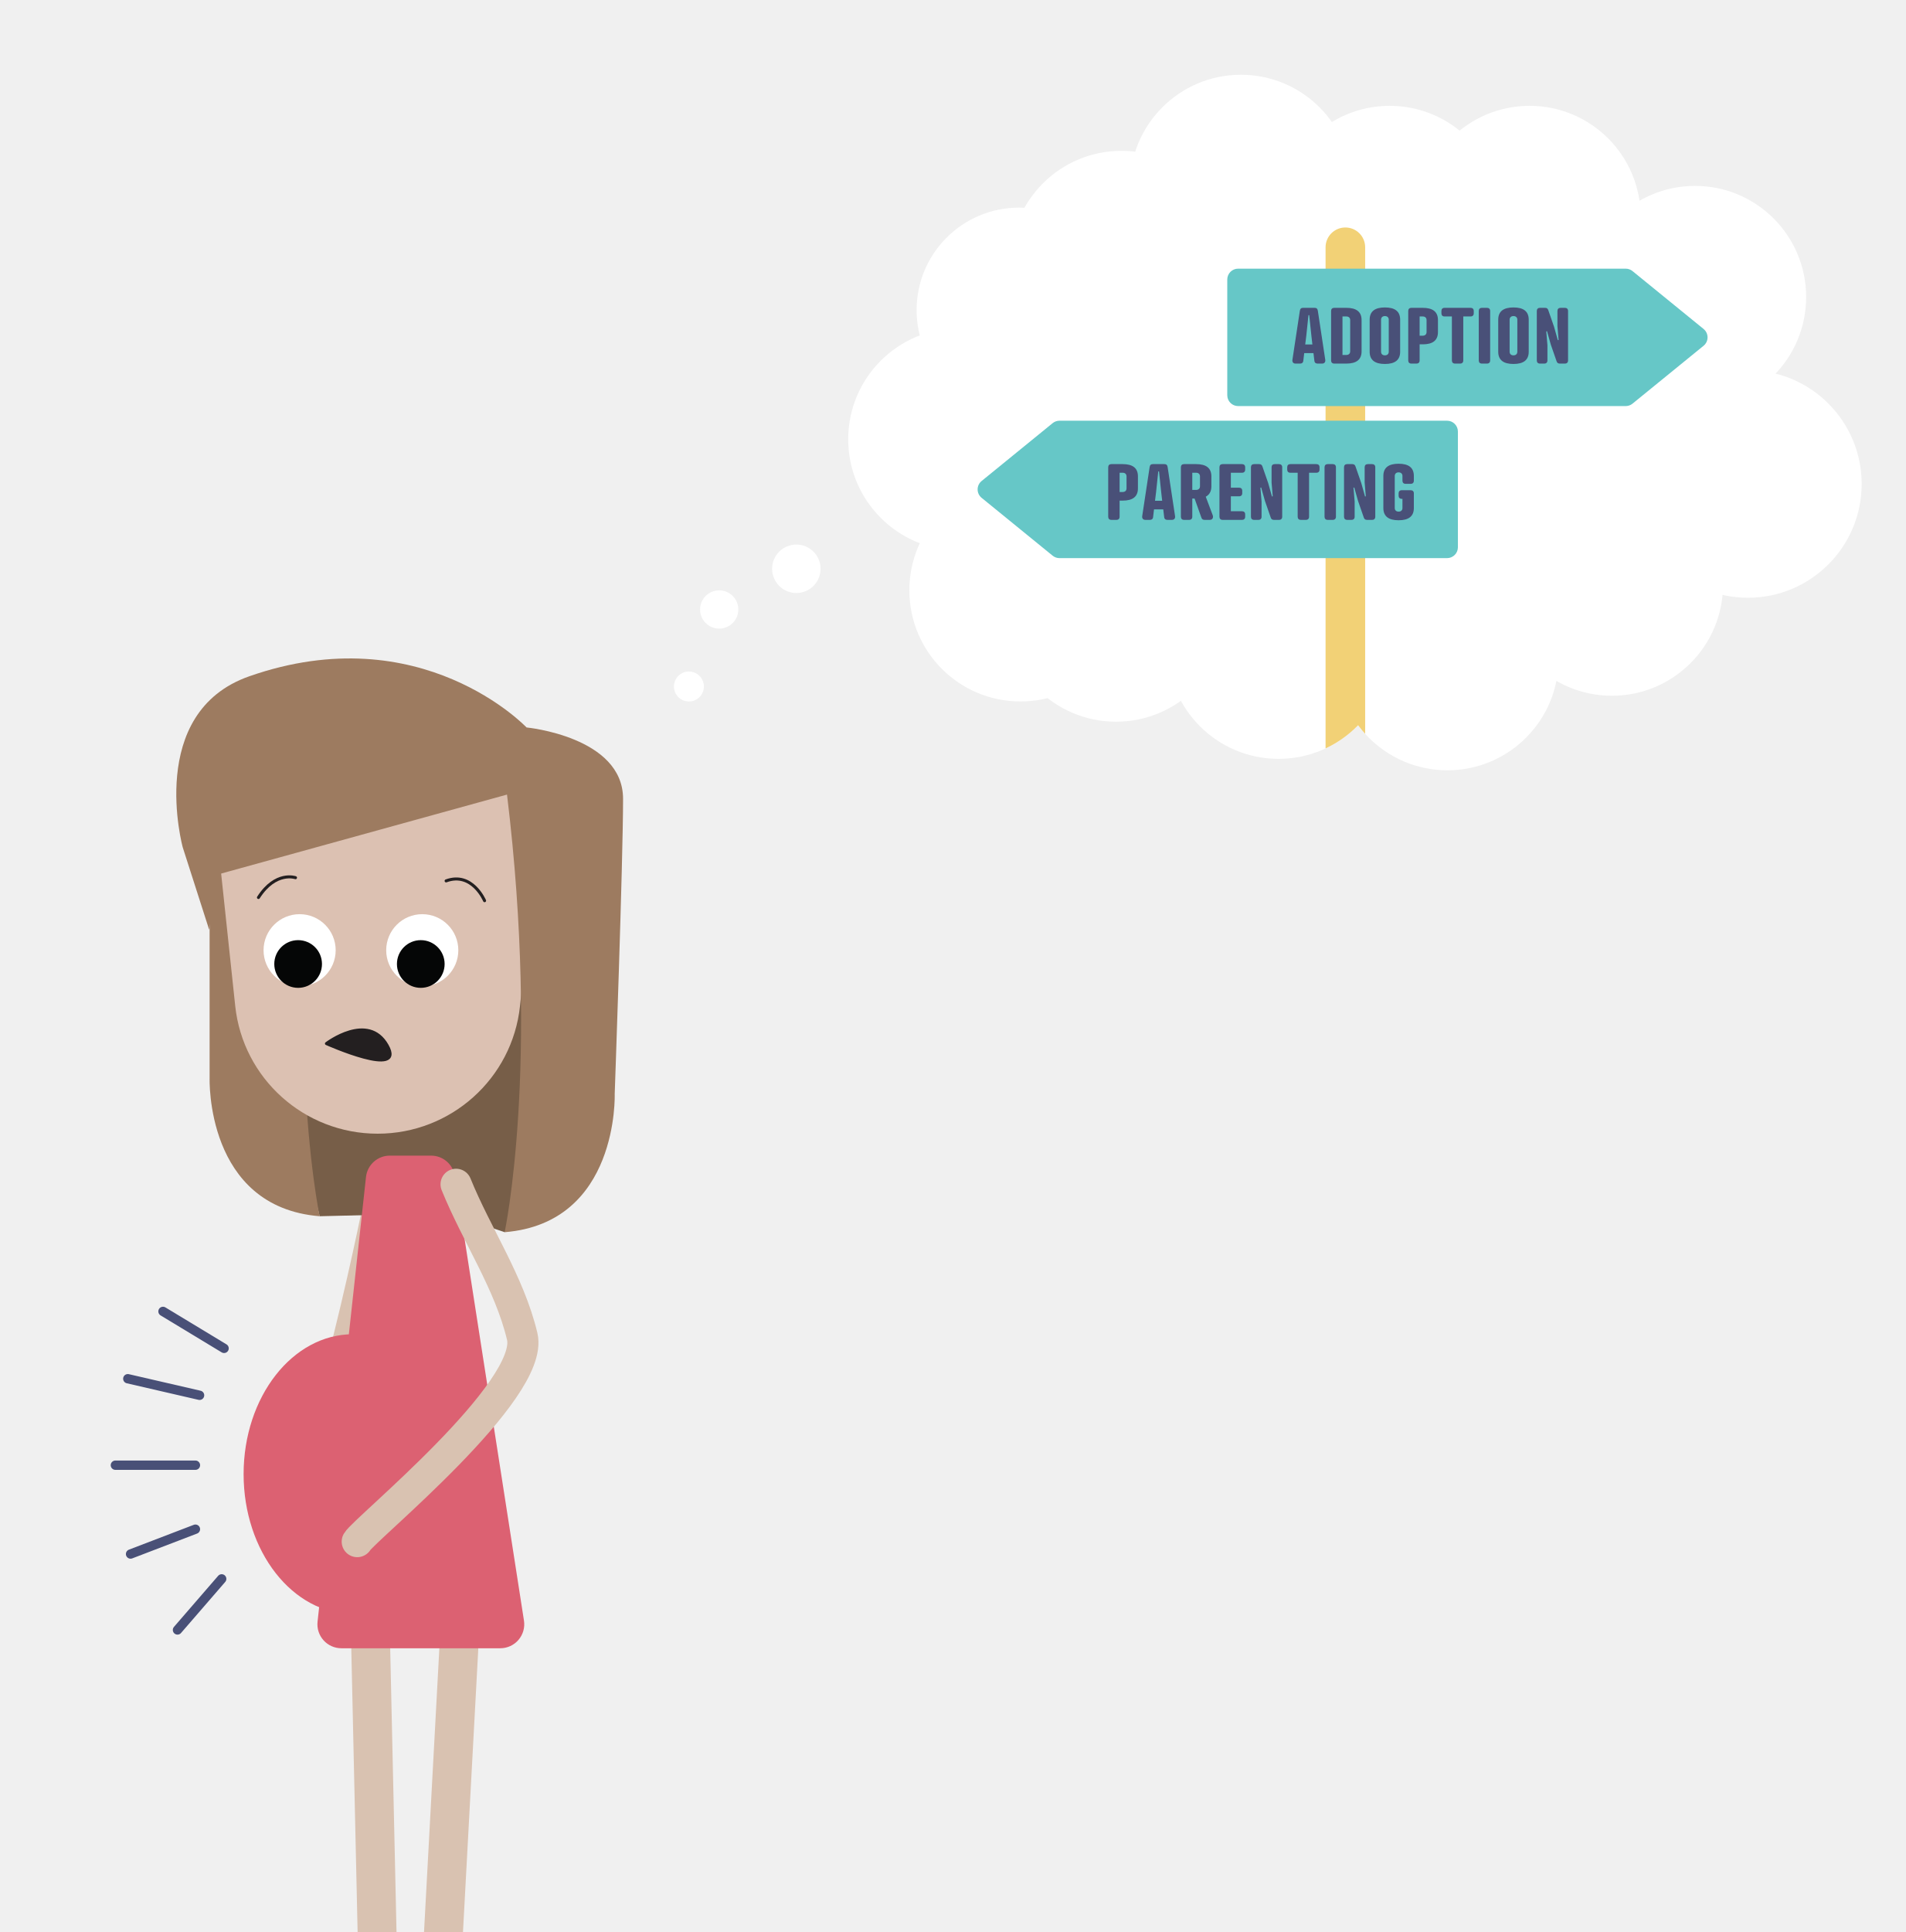
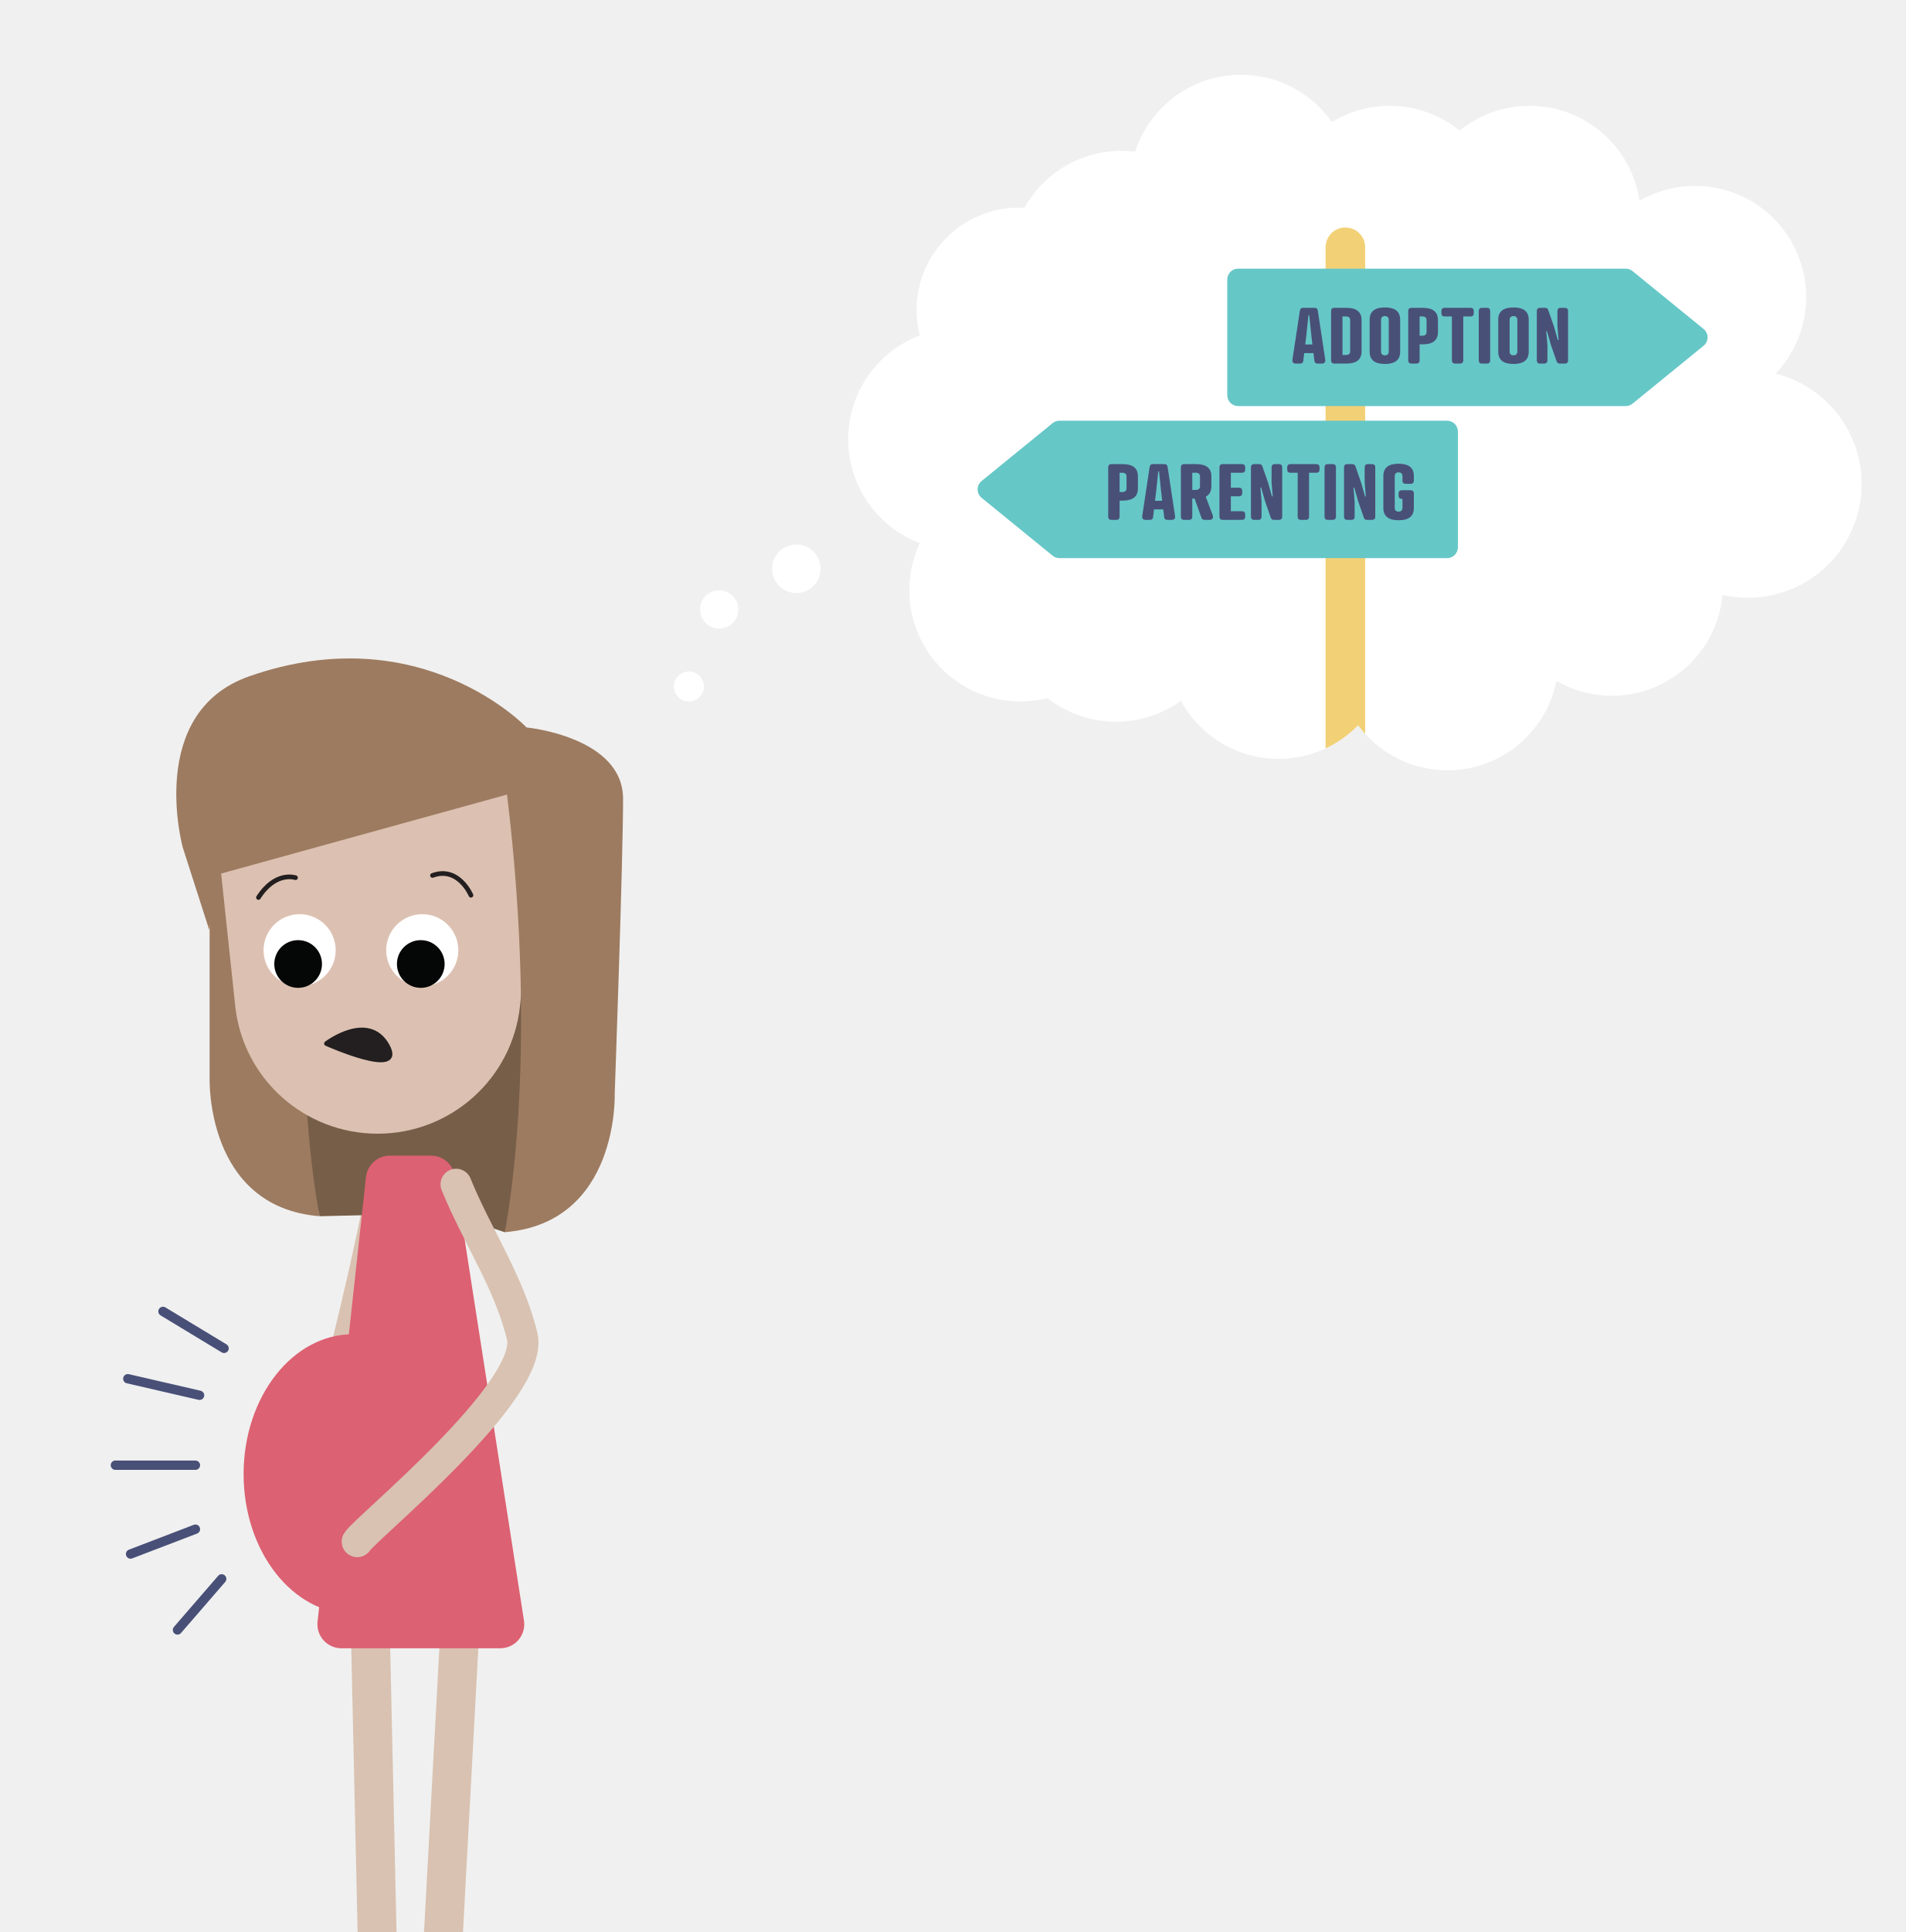
<svg xmlns="http://www.w3.org/2000/svg" viewBox="0 0 4897.512 4965.011" class="gabby">
  <defs>
    <style>
- 			.a,.b,.d,.e,.o,.p{fill:none;}.b{stroke:#495077;stroke-width:24px;}.b,.d,.e,.n,.o,.p{stroke-linecap:round;}.b,.d,.e,.p{stroke-miterlimit:10;}.c{clip-path:url(#a);}.d,.e,.p{stroke:#d9c2b1;}.d{stroke-width:80px;}.e{stroke-width:100px;}.f{clip-path:url(#b);}.g{clip-path:url(#c);}.h{fill:#775e48;}.i{fill:#9d7b60;}.j{fill:#dcc1b2;}.k{fill:#dc6172;}.l{fill:#fff;}.m{fill:#050606;}.n{fill:#231f20;}.n,.o{stroke:#231f20;stroke-linejoin:round;stroke-width:7.77px;}.p{stroke-width:80px;}.q{clip-path:url(#d);}.r{fill:#f2d176;}.s{fill:#66c7c7;}.t{fill:#495078;}
+ 			.a,.b,.d,.e,.o,.p{fill:none;}.b{stroke:#495077;stroke-width:24px;}.b,.d,.e,.n,.o,.p{stroke-linecap:round;}.b,.d,.e,.p{stroke-miterlimit:10;}.c{clip-path:url(#a);}.d,.e,.p{stroke:#d9c2b1;}.d{stroke-width:80px;}.e{stroke-width:100px;}.f{clip-path:url(#b);}.g{clip-path:url(#c);}.h{fill:#775e48;}.i{fill:#9d7b60;}.j{fill:#dcc1b2;}.k{fill:#dc6172;}.l{fill:#fff;}.m{fill:#050606;}.n{fill:#231f20;}.n,.o{stroke:#231f20;stroke-linejoin:round;stroke-width:12px;}.p{stroke-width:80px;}.q{clip-path:url(#d);}.r{fill:#f2d176;}.s{fill:#66c7c7;}.t{fill:#495078;}.lrg-lead{transform-origin:2047px 1462px;}.small-lead{transform-origin:1771px 1764px;}.med-lead{transform-origin:1849px 1566px;}.cloud{transform-origin:3486px 1129px;}.belly.bounce{transform-origin:907px 3788px;}.mouth{transform-origin:995px 2687px;}.gabby-eyes{transform-origin:928px 2442px;}.choicepost{transform-origin:3500px 1695px;}.adoptionsign{transform-origin:3500px 1695px;}.parentingsign{transform-origin:3500px 1695px;}
		</style>
    <clipPath id="a">
      <rect class="a" x="67.891" y="1316.061" width="1829.817" height="4012.951" transform="translate(1965.6 6645.072) rotate(-180)" />
    </clipPath>
    <clipPath id="b">
      <polygon class="a" points="81.495 3499.898 1957.86 3162.626 1957.86 953.376 81.495 1290.649 81.495 3499.898" />
    </clipPath>
    <clipPath id="c">
      <polygon class="a" points="71.682 3505.209 1948.047 3167.937 1948.047 958.688 71.682 1295.96 71.682 3505.209" />
    </clipPath>
    <clipPath id="d">
      <path class="a" d="M4564.118,960.156A284.589,284.589,0,0,0,4642.81,763.389c0-157.757-127.888-285.646-285.646-285.646a284.21,284.21,0,0,0-142.739,38.261c-20.162-138.017-138.98-244.01-282.592-244.01a284.407,284.407,0,0,0-179.819,63.752,285.641,285.641,0,0,0-328.391-22.108c-51.686-73.479-137.072-121.541-233.734-121.541-127.098,0-234.755,83.034-271.82,197.797a287.877,287.877,0,0,0-35.312-2.251c-107.155,0-200.475,59.039-249.351,146.328q-6.921-.36-13.93-.371c-145.407,0-263.282,117.875-263.282,263.282a263.736,263.736,0,0,0,8.13,65.11c-107.529,40.993-183.949,145.016-183.949,266.941,0,121.98,76.486,226.042,184.091,266.996a284.468,284.468,0,0,0-26.93,121.101c0,157.758,127.888,285.646,285.646,285.646a286.145,286.145,0,0,0,69.778-8.621,285.336,285.336,0,0,0,342.559,6.86c48.412,88.907,142.672,149.245,251.03,149.245a284.726,284.726,0,0,0,204.542-86.349,285.207,285.207,0,0,0,229.61,115.742c138.628,0,254.155-98.766,280.144-229.762a284.224,284.224,0,0,0,142.642,38.206c148.853,0,271.057-113.875,284.385-259.251a293.067,293.067,0,0,0,65.284,7.408c161.465,0,292.358-130.893,292.358-292.358C4785.512,1106.81,4691.283,991.871,4564.118,960.156Z" />
    </clipPath>
  </defs>
  <g class="belly-emphasis">
    <line class="b" x1="512.994" y1="3585.734" x2="328.532" y2="3543.166" />
    <line class="b" x1="502.352" y1="3765.381" x2="296.606" y2="3765.381" />
    <line class="b" x1="502.352" y1="3929.826" x2="335.627" y2="3993.678" />
    <line class="b" x1="576.014" y1="3465.124" x2="418.989" y2="3370.15" />
    <line class="b" x1="569.85" y1="4057.529" x2="456.236" y2="4188.78" />
  </g>
  <g class="c">
    <path class="d" d="M981.262,3058.507S843.334,3767.853,725.11,3940.264" />
    <line class="e" x1="1179.459" y1="4235.824" x2="1137.738" y2="5007.669" />
    <g class="f">
      <g class="g">
        <polygon class="h" points="1297.245 3166.582 1152.074 3117.592 821.705 3125.569 759.361 2867.781 1222.306 2641.794 1332.922 2378.762 1514.047 2378.762 1498.251 2772.672 1458.613 3002.362 1297.245 3166.582" />
        <path class="i" d="M538.823,2239.494c17.325,5.934,46.307-68.268,63.513-33.554,65.102,131.345,117.597,513.296,180.561,543.144,10.095,241.875,38.807,376.485,38.807,376.485-294.197-23.677-282.882-355.144-282.882-355.144Z" />
        <path class="j" d="M970.677,2913.459h.001c188.254,0,346.163-141.574,366.009-328.145l27.638-259.833c2.091-391.732-147.383-405.482-366.009-405.482H789.307c-136.478,0-242.87,117.866-228.483,253.124l43.844,412.191C624.514,2771.885,782.423,2913.459,970.677,2913.459Z" />
        <path class="i" d="M1297.245,3166.582s90.924-426.173,6.06-1124.623L560.292,2247.193,537.661,2389.251,469.77,2177.644s-95.393-346.412,171.043-439.668c441.933-154.683,712.727,131.499,712.727,131.499s248.085,23.676,248.085,183.491-21.498,758.471-21.498,758.471S1591.442,3142.906,1297.245,3166.582Z" />
      </g>
    </g>
    <line class="e" x1="953.004" y1="4236.119" x2="970.76" y2="5031.617" />
    <path class="k" d="M877.51,4235.824h408.527a61.584,61.584,0,0,0,60.852-71.055L1169.017,3021.952a61.584,61.584,0,0,0-60.852-52.113H1002.02a61.584,61.584,0,0,0-61.222,54.914L816.288,4167.57A61.584,61.584,0,0,0,877.51,4235.824Z" />
-     <ellipse class="l eye-white" cx="1085.448" cy="2442.016" rx="92.692" ry="92.692" />
-     <ellipse class="m eye-iris" cx="1081.628" cy="2477.361" rx="61.304" ry="61.304" />
-     <ellipse class="l eye-white" cx="770.181" cy="2442.016" rx="92.692" ry="92.692" />
-     <ellipse class="m eye-iris" cx="766.361" cy="2477.361" rx="61.304" ry="61.304" />
+     <g class="gabby-eyes">
+       <ellipse class="l eye-white left" cx="1085.448" cy="2442.016" rx="92.692" ry="92.692" />
+       <ellipse class="m eye-iris left" cx="1081.628" cy="2477.361" rx="61.304" ry="61.304" />
+       <ellipse class="l eye-white right" cx="770.181" cy="2442.016" rx="92.692" ry="92.692" />
+       <ellipse class="m eye-iris right" cx="766.361" cy="2477.361" rx="61.304" ry="61.304" />
+     </g>
    <path class="n mouth" d="M995.239,2686.869c48.553,86.305-156.088-5.024-156.088-5.024S946.328,2599.928,995.239,2686.869Z" />
-     <path class="o" d="M1245.625,2314.679s-31.902-75.532-98.872-50.902" />
+     <path class="o" d="M1210.625,2300.679s-31.902-75.532-98.872-50.902" />
    <path class="o" d="M759.592,2255.567s-50.902-18.073-95.236,50.897" />
    <ellipse class="k belly bounce" cx="907.196" cy="3788.337" rx="281" ry="359.521" />
    <path class="p" d="M1172.373,3043.512c53.255,131.482,136.682,251.648,169.979,390.815,33.302,139.185-406.067,496.024-424.034,527.426" />
  </g>
  <circle class="l lrg-lead" cx="2047.041" cy="1461.699" r="62.269" />
  <circle class="l med-lead" cx="1848.734" cy="1566.292" r="49.149" />
  <circle class="l small-lead" cx="1770.894" cy="1764.236" r="38.498" />
  <g class="cloud">
    <ellipse class="l" cx="3486.093" cy="1128.932" rx="1084.026" ry="663.668" />
    <circle class="l" cx="2619.474" cy="796.881" r="263.282" />
    <circle class="l" cx="4357.163" cy="763.389" r="285.646" />
    <circle class="l" cx="4493.154" cy="1243.795" r="292.358" />
    <circle class="l" cx="2882.756" cy="673.289" r="285.646" />
    <circle class="l" cx="2868.802" cy="1569.035" r="285.646" />
    <circle class="l" cx="3189.888" cy="477.743" r="285.646" />
    <circle class="l" cx="3572.193" cy="557.64" r="285.646" />
    <circle class="l" cx="2466.018" cy="1128.932" r="285.646" />
    <circle class="l" cx="2623.18" cy="1517.029" r="285.646" />
    <circle class="l" cx="3286.547" cy="1664.513" r="285.646" />
    <circle class="l" cx="3720.7" cy="1693.905" r="285.646" />
    <circle class="l" cx="3931.833" cy="557.64" r="285.646" />
    <circle class="l" cx="4143.485" cy="1502.349" r="285.646" />
  </g>
  <g class="q post-choice">
-     <path class="r" d="M3509.23,1992.645H3407.445V635.505a50.892,50.892,0,0,1,50.892-50.892h0a50.892,50.892,0,0,1,50.892,50.892Z" />
-     <path class="s" d="M4178.897,1043.57H3182.643a27.877,27.877,0,0,1-27.877-27.877V718.299a27.877,27.877,0,0,1,27.877-27.877h996.254a27.878,27.878,0,0,1,17.603,6.261L4379.094,845.38a27.877,27.877,0,0,1,0,43.233l-182.593,148.696A27.877,27.877,0,0,1,4178.897,1043.57Z" />
-     <path class="s" d="M2723.479,1434.315H3719.733a27.877,27.877,0,0,0,27.877-27.877V1109.045a27.877,27.877,0,0,0-27.877-27.877H2723.479a27.877,27.877,0,0,0-17.603,6.261l-182.593,148.696a27.877,27.877,0,0,0,0,43.233l182.593,148.696A27.877,27.877,0,0,0,2723.479,1434.315Z" />
-     <path class="t" d="M3378.7,927.246l-2.374-19.791h-23.749l-2.374,19.791c-.594,5.541-4.354,7.125-8.114,7.125h-11.874c-5.937,0-8.906-4.156-7.917-10.093l18.999-125.473c.792-5.739,3.76-7.718,8.312-7.718h29.686c4.552,0,7.521,1.979,8.312,7.718l18.999,125.473c.989,5.937-1.98,10.093-7.917,10.093h-11.874C3383.054,934.371,3379.294,932.787,3378.7,927.246Zm-23.551-41.956h18.405l-2.573-22.561-5.541-52.841h-1.98l-5.541,52.841Z" />
-     <path class="t" d="M3429.758,934.371c-5.146,0-8.114-2.969-8.114-8.114V799.201c0-5.146,2.969-8.114,8.114-8.114h31.071c25.53,0,39.186,9.895,39.186,31.467v80.35c0,21.572-13.655,31.467-39.186,31.467Zm31.071-22.166c6.531,0,9.896-3.958,9.896-9.302v-80.35c0-5.343-3.364-9.301-9.896-9.301h-9.895v98.953Z" />
-     <path class="t" d="M3599.163,821.564v82.329c0,21.572-13.655,31.467-39.185,31.467s-39.186-9.896-39.186-31.467V821.564c0-21.572,13.656-31.467,39.186-31.467S3599.163,799.992,3599.163,821.564Zm-49.081,0v82.329c0,5.343,3.364,9.302,9.895,9.302s9.896-3.958,9.896-9.302V821.564c0-5.344-3.364-9.302-9.896-9.302S3550.082,816.221,3550.082,821.564Z" />
-     <path class="t" d="M3649.231,884.894v41.362c0,5.146-2.969,8.114-8.114,8.114h-13.062c-5.146,0-8.114-2.969-8.114-8.114V799.201c0-5.146,2.969-8.114,8.114-8.114h29.092c25.53,0,39.186,9.895,39.186,31.467V853.427c0,21.572-13.655,31.467-39.186,31.467Zm7.916-22.166c6.531,0,9.896-3.958,9.896-9.302V822.553c0-5.343-3.364-9.301-9.896-9.301h-7.916v49.477Z" />
-     <path class="t" d="M3761.442,813.252V926.257c0,5.146-2.969,8.114-8.114,8.114h-13.062c-5.146,0-8.114-2.969-8.114-8.114V813.252h-18.801c-5.146,0-8.114-2.969-8.114-8.114v-5.937c0-5.146,2.969-8.114,8.114-8.114h66.892c5.146,0,8.114,2.968,8.114,8.114v5.937c0,5.146-2.968,8.114-8.114,8.114Z" />
-     <path class="t" d="M3830.509,926.257c0,5.146-2.969,8.114-8.114,8.114h-13.062c-5.146,0-8.114-2.969-8.114-8.114V799.201c0-5.146,2.968-8.114,8.114-8.114h13.062c5.146,0,8.114,2.968,8.114,8.114Z" />
-     <path class="t" d="M3929.658,821.564v82.329c0,21.572-13.655,31.467-39.186,31.467s-39.185-9.896-39.185-31.467V821.564c0-21.572,13.655-31.467,39.185-31.467S3929.658,799.992,3929.658,821.564Zm-49.081,0v82.329c0,5.343,3.364,9.302,9.895,9.302s9.896-3.958,9.896-9.302V821.564c0-5.344-3.364-9.302-9.896-9.302S3880.577,816.221,3880.577,821.564Z" />
-     <path class="t" d="M4003.474,799.201c0-5.146,2.969-8.114,8.114-8.114h11.083c5.146,0,8.114,2.968,8.114,8.114V926.257c0,5.146-2.968,8.114-8.114,8.114h-13.26c-4.948,0-6.927-2.573-8.114-5.937l-14.843-42.748-9.697-34.436-1.979.396,2.969,35.425v39.186c0,5.146-2.969,8.114-8.114,8.114h-11.083c-5.146,0-8.114-2.969-8.114-8.114V799.201c0-5.146,2.968-8.114,8.114-8.114h13.26c4.948,0,6.927,2.573,8.114,5.937l14.843,42.748,9.697,34.436,1.979-.396-2.969-35.425Z" />
-     <path class="t" d="M2878.002,1286.53v41.362c0,5.146-2.969,8.114-8.114,8.114h-13.062c-5.146,0-8.114-2.969-8.114-8.114V1200.837c0-5.146,2.969-8.114,8.114-8.114h29.092c25.53,0,39.185,9.895,39.185,31.467v30.873c0,21.572-13.655,31.467-39.185,31.467Zm7.916-22.166c6.531,0,9.896-3.958,9.896-9.302v-30.873c0-5.343-3.364-9.301-9.896-9.301h-7.916v49.477Z" />
-     <path class="t" d="M2992.588,1328.882l-2.374-19.791h-23.749l-2.374,19.791c-.594,5.541-4.354,7.125-8.114,7.125H2944.101c-5.937,0-8.906-4.156-7.917-10.093l18.999-125.473c.792-5.739,3.76-7.718,8.312-7.718h29.686c4.552,0,7.521,1.979,8.312,7.718l18.999,125.473c.989,5.937-1.98,10.093-7.917,10.093h-11.874C2996.942,1336.007,2993.182,1334.423,2992.588,1328.882Zm-23.551-41.956h18.405l-2.573-22.561-5.541-52.841h-1.98l-5.541,52.841Z" />
-     <path class="t" d="M3099.454,1276.437l18.01,47.894c1.583,4.156.594,11.676-7.521,11.676H3096.288c-4.156,0-6.729-1.979-7.916-5.343l-17.614-49.477h-5.937v46.706c0,5.146-2.969,8.114-8.114,8.114h-13.062c-5.146,0-8.114-2.969-8.114-8.114V1200.837c0-5.146,2.968-8.114,8.114-8.114h31.071c25.53,0,39.186,9.895,39.186,31.467v25.53C3113.902,1262.781,3108.954,1271.489,3099.454,1276.437Zm-24.738-17.416c6.531,0,9.896-3.958,9.896-9.301v-25.53c0-5.343-3.364-9.301-9.896-9.301h-9.895v44.133Z" />
-     <path class="t" d="M3192.666,1192.722c5.146,0,8.114,2.968,8.114,8.114v5.937c0,5.146-2.969,8.114-8.114,8.114H3163.97v38.394h21.176c5.146,0,8.114,2.969,8.114,8.114v5.938c0,5.146-2.969,8.114-8.114,8.114H3163.97v38.394h28.696c5.146,0,8.114,2.969,8.114,8.114v5.937c0,5.146-2.969,8.114-8.114,8.114h-49.873c-5.146,0-8.114-2.969-8.114-8.114V1200.837c0-5.146,2.968-8.114,8.114-8.114Z" />
-     <path class="t" d="M3268.658,1200.837c0-5.146,2.969-8.114,8.114-8.114h11.083c5.146,0,8.114,2.968,8.114,8.114v127.056c0,5.146-2.968,8.114-8.114,8.114h-13.26c-4.948,0-6.927-2.573-8.114-5.937l-14.843-42.748-9.697-34.435-1.979.396,2.969,35.425v39.185c0,5.146-2.969,8.114-8.114,8.114h-11.083c-5.146,0-8.114-2.969-8.114-8.114V1200.837c0-5.146,2.968-8.114,8.114-8.114h13.26c4.948,0,6.927,2.573,8.114,5.937l14.843,42.748,9.697,34.435,1.979-.396-2.969-35.425Z" />
-     <path class="t" d="M3365.035,1214.888v113.004c0,5.146-2.969,8.114-8.114,8.114h-13.062c-5.146,0-8.114-2.969-8.114-8.114V1214.888h-18.801c-5.146,0-8.114-2.969-8.114-8.114v-5.937c0-5.146,2.969-8.114,8.114-8.114h66.892c5.146,0,8.114,2.968,8.114,8.114v5.937c0,5.146-2.968,8.114-8.114,8.114Z" />
-     <path class="t" d="M3434.102,1327.892c0,5.146-2.969,8.114-8.114,8.114h-13.062c-5.146,0-8.114-2.969-8.114-8.114V1200.837c0-5.146,2.969-8.114,8.114-8.114h13.062c5.146,0,8.114,2.968,8.114,8.114Z" />
-     <path class="t" d="M3507.919,1200.837c0-5.146,2.969-8.114,8.114-8.114h11.083c5.146,0,8.114,2.968,8.114,8.114v127.056c0,5.146-2.968,8.114-8.114,8.114h-13.26c-4.948,0-6.927-2.573-8.114-5.937l-14.843-42.748-9.697-34.435-1.979.396,2.969,35.425v39.185c0,5.146-2.969,8.114-8.114,8.114h-11.083c-5.146,0-8.114-2.969-8.114-8.114V1200.837c0-5.146,2.969-8.114,8.114-8.114h13.26c4.948,0,6.927,2.573,8.114,5.937l14.843,42.748,9.698,34.435,1.979-.396-2.969-35.425Z" />
-     <path class="t" d="M3626.263,1259.813c5.146,0,8.114,2.968,8.114,8.114v37.602c0,21.572-13.655,31.467-39.186,31.467s-39.185-9.896-39.185-31.467V1223.2c0-21.572,13.655-31.467,39.185-31.467s39.186,9.896,39.186,31.467v12.072c0,5.146-2.968,8.114-8.114,8.114h-13.062c-5.146,0-8.114-2.969-8.114-8.114V1223.2c0-5.344-3.364-9.302-9.896-9.302s-9.895,3.958-9.895,9.302v82.329c0,5.343,3.364,9.302,9.895,9.302s9.896-3.958,9.896-9.302v-23.551h-1.781c-5.146,0-8.114-2.969-8.114-8.114v-5.937c0-5.146,2.969-8.114,8.114-8.114Z" />
+     <path class="r choicepost" d="M3509.23,1992.645H3407.445V635.505a50.892,50.892,0,0,1,50.892-50.892h0a50.892,50.892,0,0,1,50.892,50.892Z" />
+     <path class="s adoptionsign" d="M4178.897,1043.57H3182.643a27.877,27.877,0,0,1-27.877-27.877V718.299a27.877,27.877,0,0,1,27.877-27.877h996.254a27.878,27.878,0,0,1,17.603,6.261L4379.094,845.38a27.877,27.877,0,0,1,0,43.233l-182.593,148.696A27.877,27.877,0,0,1,4178.897,1043.57Z" />
+     <path class="s parentingsign" d="M2723.479,1434.315H3719.733a27.877,27.877,0,0,0,27.877-27.877V1109.045a27.877,27.877,0,0,0-27.877-27.877H2723.479a27.877,27.877,0,0,0-17.603,6.261l-182.593,148.696a27.877,27.877,0,0,0,0,43.233l182.593,148.696A27.877,27.877,0,0,0,2723.479,1434.315Z" />
+     <g id="adoption">
+       <path class="t" d="M3378.7,927.246l-2.374-19.791h-23.749l-2.374,19.791c-.594,5.541-4.354,7.125-8.114,7.125h-11.874c-5.937,0-8.906-4.156-7.917-10.093l18.999-125.473c.792-5.739,3.76-7.718,8.312-7.718h29.686c4.552,0,7.521,1.979,8.312,7.718l18.999,125.473c.989,5.937-1.98,10.093-7.917,10.093h-11.874C3383.054,934.371,3379.294,932.787,3378.7,927.246Zm-23.551-41.956h18.405l-2.573-22.561-5.541-52.841h-1.98l-5.541,52.841Z" />
+       <path class="t" d="M3429.758,934.371c-5.146,0-8.114-2.969-8.114-8.114V799.201c0-5.146,2.969-8.114,8.114-8.114h31.071c25.53,0,39.186,9.895,39.186,31.467v80.35c0,21.572-13.655,31.467-39.186,31.467Zm31.071-22.166c6.531,0,9.896-3.958,9.896-9.302v-80.35c0-5.343-3.364-9.301-9.896-9.301h-9.895v98.953Z" />
+       <path class="t" d="M3599.163,821.564v82.329c0,21.572-13.655,31.467-39.185,31.467s-39.186-9.896-39.186-31.467V821.564c0-21.572,13.656-31.467,39.186-31.467S3599.163,799.992,3599.163,821.564Zm-49.081,0v82.329c0,5.343,3.364,9.302,9.895,9.302s9.896-3.958,9.896-9.302V821.564c0-5.344-3.364-9.302-9.896-9.302S3550.082,816.221,3550.082,821.564Z" />
+       <path class="t" d="M3649.231,884.894v41.362c0,5.146-2.969,8.114-8.114,8.114h-13.062c-5.146,0-8.114-2.969-8.114-8.114V799.201c0-5.146,2.969-8.114,8.114-8.114h29.092c25.53,0,39.186,9.895,39.186,31.467V853.427c0,21.572-13.655,31.467-39.186,31.467Zm7.916-22.166c6.531,0,9.896-3.958,9.896-9.302V822.553c0-5.343-3.364-9.301-9.896-9.301h-7.916v49.477Z" />
+       <path class="t" d="M3761.442,813.252V926.257c0,5.146-2.969,8.114-8.114,8.114h-13.062c-5.146,0-8.114-2.969-8.114-8.114V813.252h-18.801c-5.146,0-8.114-2.969-8.114-8.114v-5.937c0-5.146,2.969-8.114,8.114-8.114h66.892c5.146,0,8.114,2.968,8.114,8.114v5.937c0,5.146-2.968,8.114-8.114,8.114Z" />
+       <path class="t" d="M3830.509,926.257c0,5.146-2.969,8.114-8.114,8.114h-13.062c-5.146,0-8.114-2.969-8.114-8.114V799.201c0-5.146,2.968-8.114,8.114-8.114h13.062c5.146,0,8.114,2.968,8.114,8.114Z" />
+       <path class="t" d="M3929.658,821.564v82.329c0,21.572-13.655,31.467-39.186,31.467s-39.185-9.896-39.185-31.467V821.564c0-21.572,13.655-31.467,39.185-31.467S3929.658,799.992,3929.658,821.564Zm-49.081,0v82.329c0,5.343,3.364,9.302,9.895,9.302s9.896-3.958,9.896-9.302V821.564c0-5.344-3.364-9.302-9.896-9.302S3880.577,816.221,3880.577,821.564Z" />
+       <path class="t" d="M4003.474,799.201c0-5.146,2.969-8.114,8.114-8.114h11.083c5.146,0,8.114,2.968,8.114,8.114V926.257c0,5.146-2.968,8.114-8.114,8.114h-13.26c-4.948,0-6.927-2.573-8.114-5.937l-14.843-42.748-9.697-34.436-1.979.396,2.969,35.425v39.186c0,5.146-2.969,8.114-8.114,8.114h-11.083c-5.146,0-8.114-2.969-8.114-8.114V799.201c0-5.146,2.968-8.114,8.114-8.114h13.26c4.948,0,6.927,2.573,8.114,5.937l14.843,42.748,9.697,34.436,1.979-.396-2.969-35.425Z" />
+     </g>
+     <g id="parenting">
+       <path class="t" d="M2878.002,1286.53v41.362c0,5.146-2.969,8.114-8.114,8.114h-13.062c-5.146,0-8.114-2.969-8.114-8.114V1200.837c0-5.146,2.969-8.114,8.114-8.114h29.092c25.53,0,39.185,9.895,39.185,31.467v30.873c0,21.572-13.655,31.467-39.185,31.467Zm7.916-22.166c6.531,0,9.896-3.958,9.896-9.302v-30.873c0-5.343-3.364-9.301-9.896-9.301h-7.916v49.477Z" />
+       <path class="t" d="M2992.588,1328.882l-2.374-19.791h-23.749l-2.374,19.791c-.594,5.541-4.354,7.125-8.114,7.125H2944.101c-5.937,0-8.906-4.156-7.917-10.093l18.999-125.473c.792-5.739,3.76-7.718,8.312-7.718h29.686c4.552,0,7.521,1.979,8.312,7.718l18.999,125.473c.989,5.937-1.98,10.093-7.917,10.093h-11.874C2996.942,1336.007,2993.182,1334.423,2992.588,1328.882Zm-23.551-41.956h18.405l-2.573-22.561-5.541-52.841h-1.98l-5.541,52.841Z" />
+       <path class="t" d="M3099.454,1276.437l18.01,47.894c1.583,4.156.594,11.676-7.521,11.676H3096.288c-4.156,0-6.729-1.979-7.916-5.343l-17.614-49.477h-5.937v46.706c0,5.146-2.969,8.114-8.114,8.114h-13.062c-5.146,0-8.114-2.969-8.114-8.114V1200.837c0-5.146,2.968-8.114,8.114-8.114h31.071c25.53,0,39.186,9.895,39.186,31.467v25.53C3113.902,1262.781,3108.954,1271.489,3099.454,1276.437Zm-24.738-17.416c6.531,0,9.896-3.958,9.896-9.301v-25.53c0-5.343-3.364-9.301-9.896-9.301h-9.895v44.133Z" />
+       <path class="t" d="M3192.666,1192.722c5.146,0,8.114,2.968,8.114,8.114v5.937c0,5.146-2.969,8.114-8.114,8.114H3163.97v38.394h21.176c5.146,0,8.114,2.969,8.114,8.114v5.938c0,5.146-2.969,8.114-8.114,8.114H3163.97v38.394h28.696c5.146,0,8.114,2.969,8.114,8.114v5.937c0,5.146-2.969,8.114-8.114,8.114h-49.873c-5.146,0-8.114-2.969-8.114-8.114V1200.837c0-5.146,2.968-8.114,8.114-8.114Z" />
+       <path class="t" d="M3268.658,1200.837c0-5.146,2.969-8.114,8.114-8.114h11.083c5.146,0,8.114,2.968,8.114,8.114v127.056c0,5.146-2.968,8.114-8.114,8.114h-13.26c-4.948,0-6.927-2.573-8.114-5.937l-14.843-42.748-9.697-34.435-1.979.396,2.969,35.425v39.185c0,5.146-2.969,8.114-8.114,8.114h-11.083c-5.146,0-8.114-2.969-8.114-8.114V1200.837c0-5.146,2.968-8.114,8.114-8.114h13.26c4.948,0,6.927,2.573,8.114,5.937l14.843,42.748,9.697,34.435,1.979-.396-2.969-35.425Z" />
+       <path class="t" d="M3365.035,1214.888v113.004c0,5.146-2.969,8.114-8.114,8.114h-13.062c-5.146,0-8.114-2.969-8.114-8.114V1214.888h-18.801c-5.146,0-8.114-2.969-8.114-8.114v-5.937c0-5.146,2.969-8.114,8.114-8.114h66.892c5.146,0,8.114,2.968,8.114,8.114v5.937c0,5.146-2.968,8.114-8.114,8.114Z" />
+       <path class="t" d="M3434.102,1327.892c0,5.146-2.969,8.114-8.114,8.114h-13.062c-5.146,0-8.114-2.969-8.114-8.114V1200.837c0-5.146,2.969-8.114,8.114-8.114h13.062c5.146,0,8.114,2.968,8.114,8.114Z" />
+       <path class="t" d="M3507.919,1200.837c0-5.146,2.969-8.114,8.114-8.114h11.083c5.146,0,8.114,2.968,8.114,8.114v127.056c0,5.146-2.968,8.114-8.114,8.114h-13.26c-4.948,0-6.927-2.573-8.114-5.937l-14.843-42.748-9.697-34.435-1.979.396,2.969,35.425v39.185c0,5.146-2.969,8.114-8.114,8.114h-11.083c-5.146,0-8.114-2.969-8.114-8.114V1200.837c0-5.146,2.969-8.114,8.114-8.114h13.26c4.948,0,6.927,2.573,8.114,5.937l14.843,42.748,9.698,34.435,1.979-.396-2.969-35.425Z" />
+       <path class="t" d="M3626.263,1259.813c5.146,0,8.114,2.968,8.114,8.114v37.602c0,21.572-13.655,31.467-39.186,31.467s-39.185-9.896-39.185-31.467V1223.2c0-21.572,13.655-31.467,39.185-31.467s39.186,9.896,39.186,31.467v12.072c0,5.146-2.968,8.114-8.114,8.114h-13.062c-5.146,0-8.114-2.969-8.114-8.114V1223.2c0-5.344-3.364-9.302-9.896-9.302s-9.895,3.958-9.895,9.302v82.329c0,5.343,3.364,9.302,9.895,9.302s9.896-3.958,9.896-9.302v-23.551h-1.781c-5.146,0-8.114-2.969-8.114-8.114v-5.937c0-5.146,2.969-8.114,8.114-8.114Z" />
+     </g>
  </g>
</svg>
